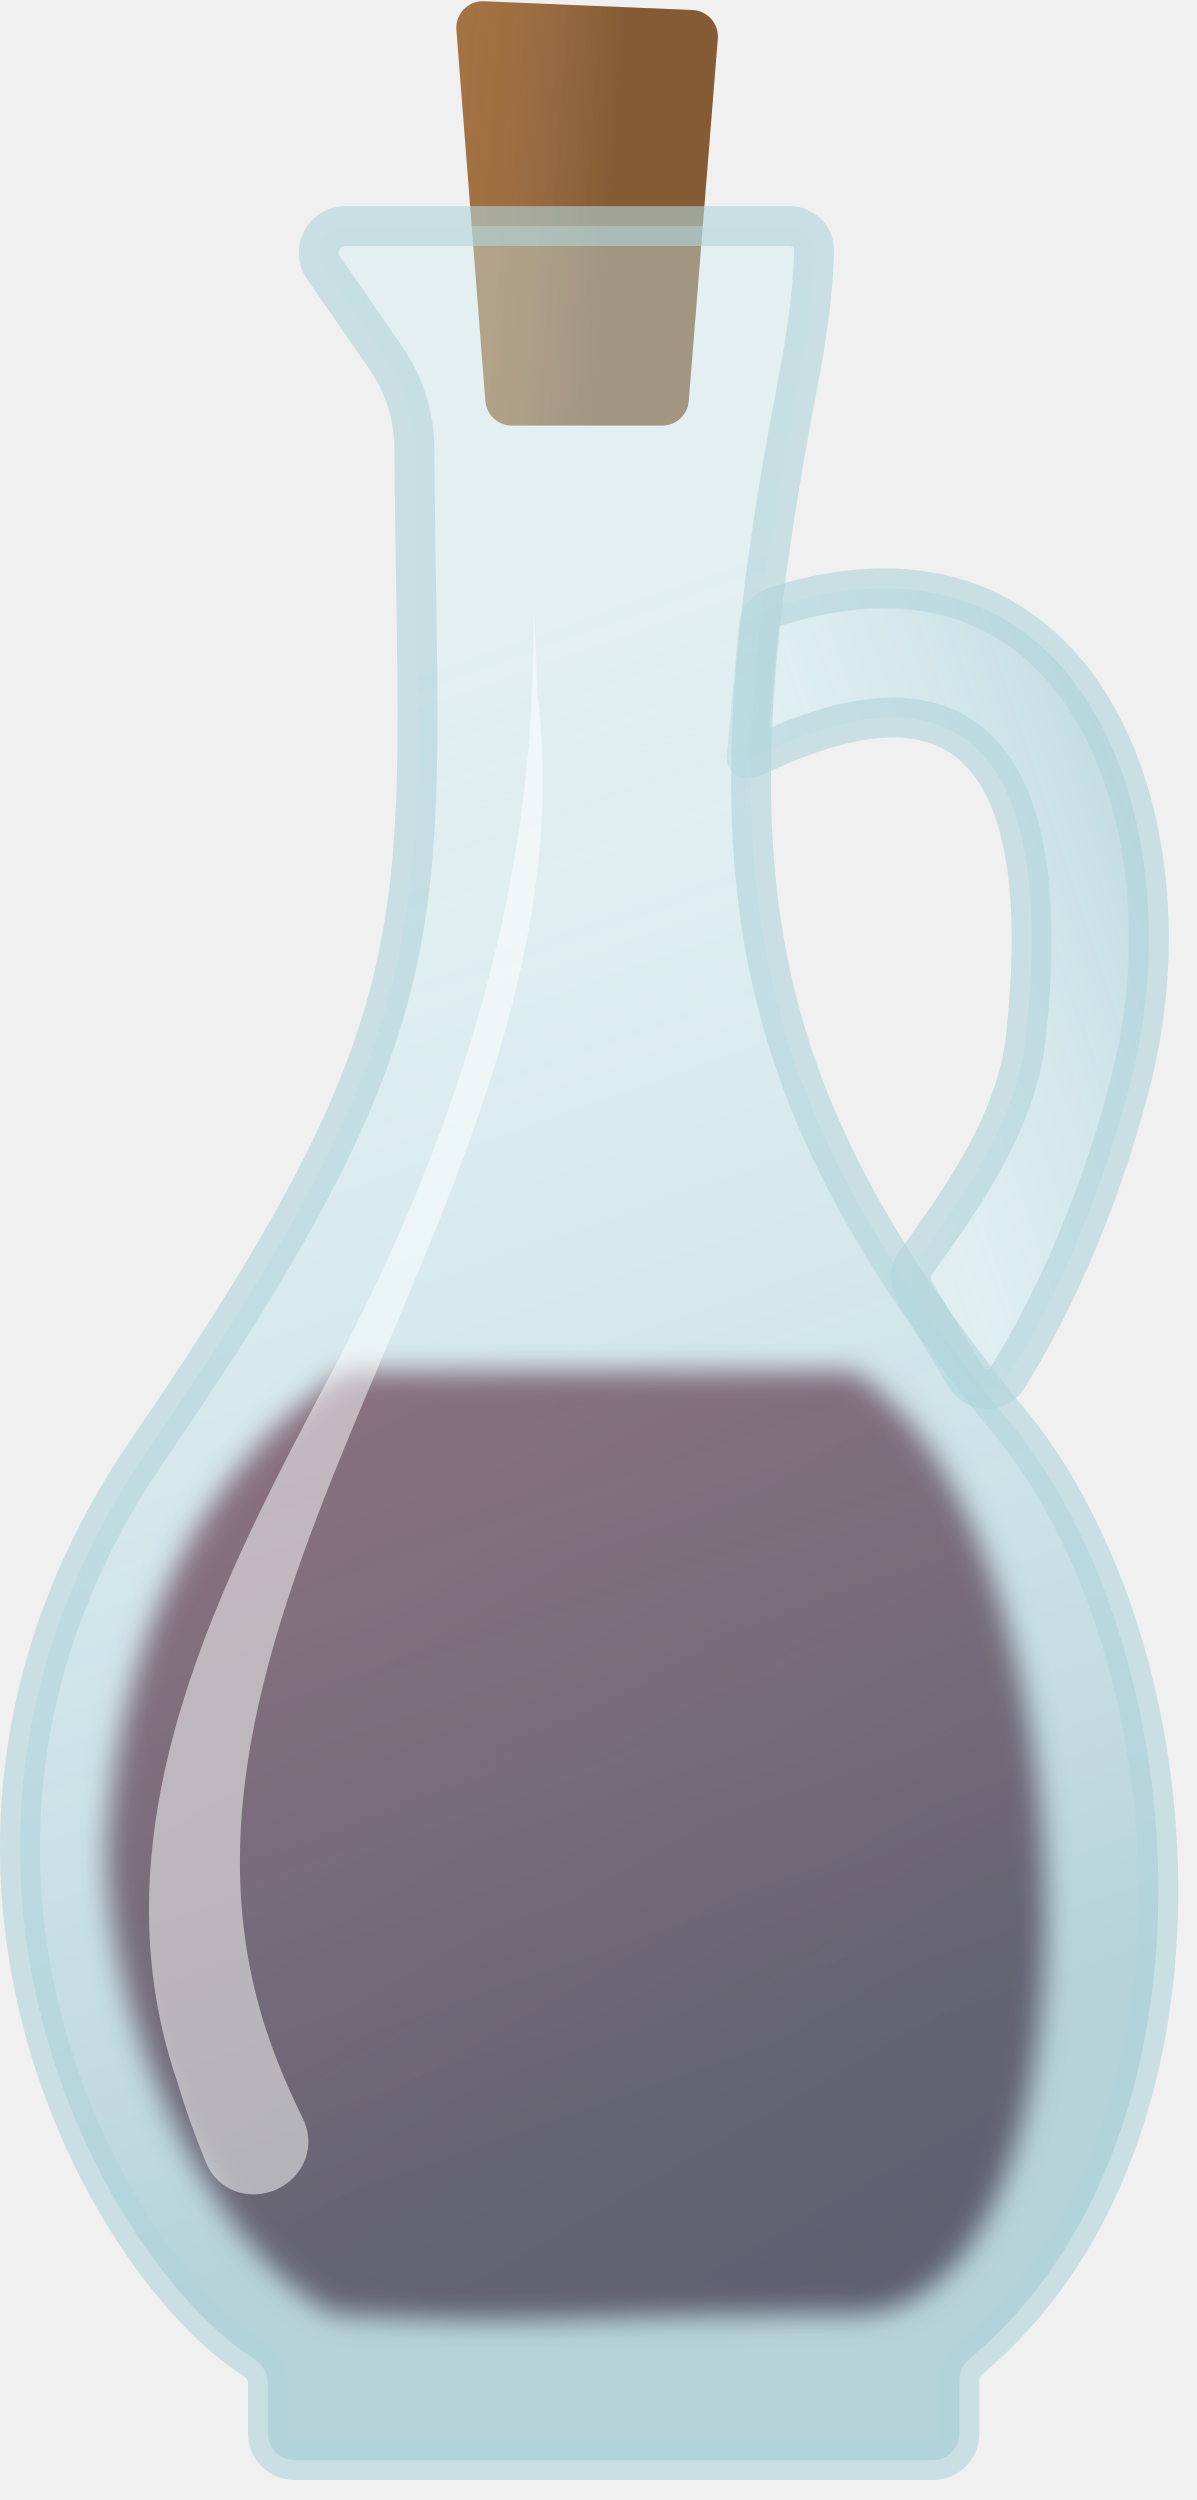
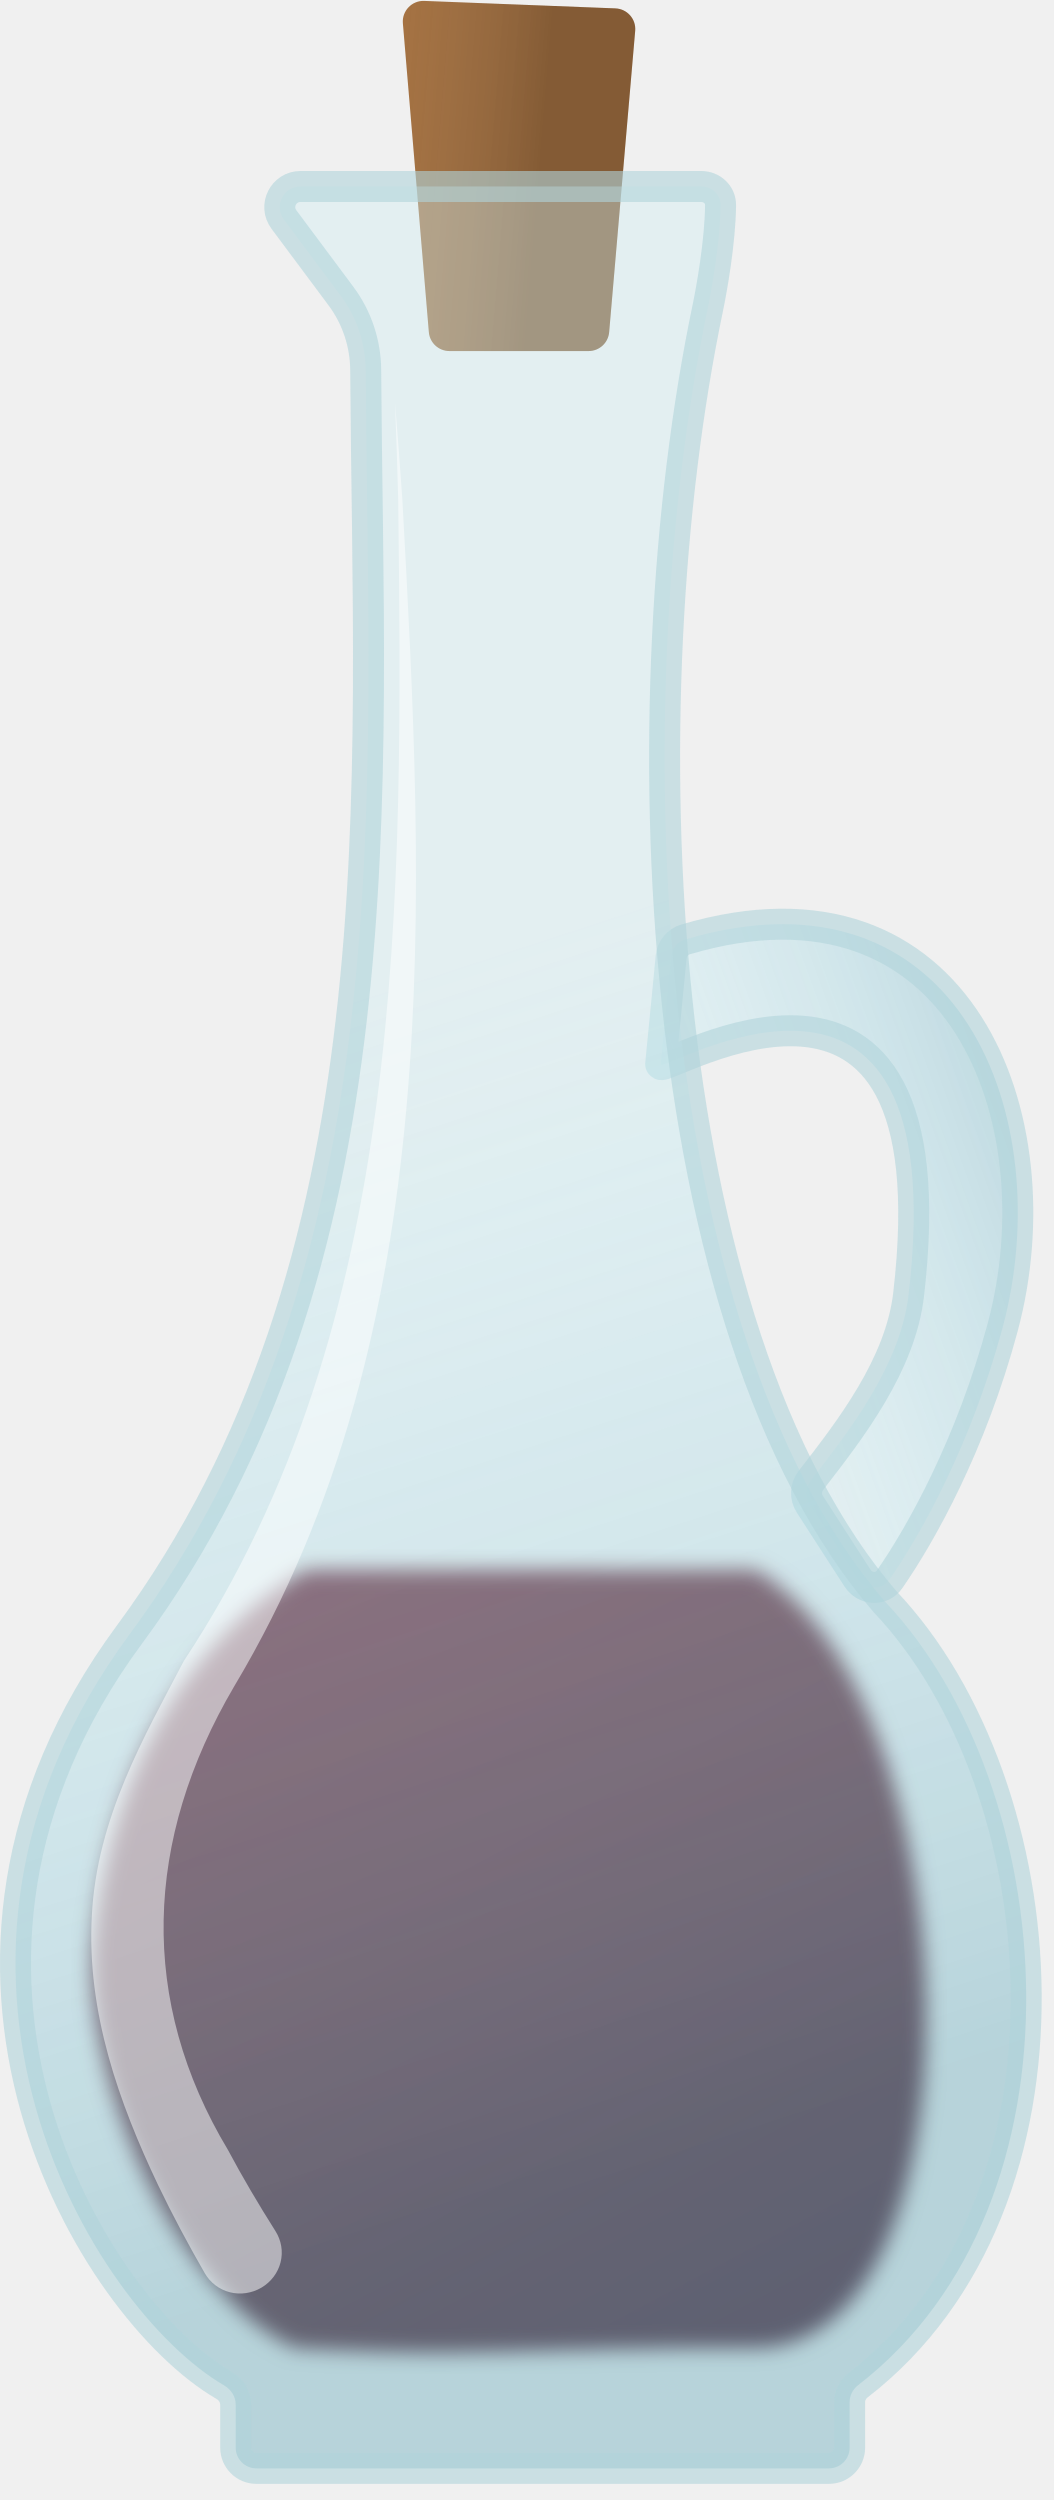
- <svg xmlns="http://www.w3.org/2000/svg" width="45" height="94" viewBox="0 0 45 94" fill="none">
+ <svg xmlns="http://www.w3.org/2000/svg" width="51" height="121" viewBox="0 0 51 121" fill="none">
  <g filter="url(#filter0_f_122_607)">
-     <path d="M13.074 51.549C8.005 54.72 4.767 60.809 4.067 68.497C3.508 74.644 7.569 84.5 12.572 86.997C20.072 87.5 21.569 86.997 32.074 86.997C42.066 86.997 41.352 57.427 32.074 51.55C32.063 51.542 13.074 51.549 13.074 51.549Z" fill="#661428" />
-     <path d="M13.074 51.549C8.005 54.72 4.767 60.809 4.067 68.497C3.508 74.644 7.569 84.5 12.572 86.997C20.072 87.5 21.569 86.997 32.074 86.997C42.066 86.997 41.352 57.427 32.074 51.55C32.063 51.542 13.074 51.549 13.074 51.549Z" fill="url(#paint0_linear_122_607)" />
+     <path d="M14.835 75.982C9.042 79.349 5.341 85.815 4.541 93.979C3.902 100.507 8.544 110.974 14.261 113.625C22.833 114.159 24.544 113.625 36.549 113.625C47.968 113.625 47.152 82.224 36.549 75.982C36.536 75.974 14.835 75.982 14.835 75.982Z" fill="#661428" />
+     <path d="M14.835 75.982C9.042 79.349 5.341 85.815 4.541 93.979C3.902 100.507 8.544 110.974 14.261 113.625C22.833 114.159 24.544 113.625 36.549 113.625C47.968 113.625 47.152 82.224 36.549 75.982C36.536 75.974 14.835 75.982 14.835 75.982Z" fill="url(#paint0_linear_122_607)" />
  </g>
-   <path d="M26.035 0.377L18.199 0.047C17.6 0.022 17.113 0.527 17.16 1.124L18.25 15.078C18.291 15.598 18.725 16 19.247 16H24.899C25.421 16 25.854 15.6 25.896 15.08L26.989 1.456C27.035 0.891 26.601 0.401 26.035 0.377Z" fill="#A57242" />
-   <path d="M26.035 0.377L18.199 0.047C17.6 0.022 17.113 0.527 17.16 1.124L18.25 15.078C18.291 15.598 18.725 16 19.247 16H24.899C25.421 16 25.854 15.6 25.896 15.08L26.989 1.456C27.035 0.891 26.601 0.401 26.035 0.377Z" fill="url(#paint1_linear_122_607)" fill-opacity="0.2" />
-   <path d="M37.882 51.8C39.231 49.664 41.262 45.669 42.555 40.5C44.92 31.04 40.804 19.151 29.189 22.794C28.816 22.911 28.55 23.25 28.514 23.639L28.072 28.5C28.09 29 40.572 20.5 38.572 39C38.225 42.213 36.094 45.169 34.458 47.439L34.437 47.468C34.204 47.791 34.187 48.221 34.392 48.562L36.304 51.749C36.665 52.351 37.507 52.394 37.882 51.8Z" fill="#CFEDF3" fill-opacity="0.4" />
-   <path d="M37.882 51.8C39.231 49.664 41.262 45.669 42.555 40.5C44.92 31.04 40.804 19.151 29.189 22.794C28.816 22.911 28.55 23.25 28.514 23.639L28.072 28.5C28.09 29 40.572 20.5 38.572 39C38.225 42.213 36.094 45.169 34.458 47.439L34.437 47.468C34.204 47.791 34.187 48.221 34.392 48.562L36.304 51.749C36.665 52.351 37.507 52.394 37.882 51.8Z" fill="url(#paint2_linear_122_607)" fill-opacity="0.2" />
-   <path d="M37.882 51.8C39.231 49.664 41.262 45.669 42.555 40.5C44.92 31.04 40.804 19.151 29.189 22.794C28.816 22.911 28.55 23.25 28.514 23.639L28.072 28.5C28.09 29 40.572 20.5 38.572 39C38.225 42.213 36.094 45.169 34.458 47.439L34.437 47.468C34.204 47.791 34.187 48.221 34.392 48.562L36.304 51.749C36.665 52.351 37.507 52.394 37.882 51.8Z" stroke="#B1D3DA" stroke-opacity="0.6" stroke-width="1.5" />
-   <path d="M29.671 8.5H12.984C12.177 8.5 11.703 9.406 12.162 10.069L14.508 13.459C15.203 14.462 15.574 15.656 15.581 16.877C15.692 34.615 17.174 37.58 5.574 54.5C-4.816 69.656 3.986 85.164 9.547 88.695C9.863 88.896 10.075 89.235 10.075 89.61V91.5C10.075 92.052 10.523 92.5 11.075 92.5H35.075C35.628 92.5 36.075 92.052 36.075 91.5V89.486C36.075 89.179 36.219 88.89 36.454 88.693C46.481 80.324 44.983 61.396 37.575 53C27.572 40.5 26.572 32 30.076 14C30.218 13.265 30.589 11.075 30.608 9.404C30.614 8.89 30.184 8.5 29.671 8.5Z" fill="#CFEDF3" fill-opacity="0.4" />
-   <path d="M29.671 8.5H12.984C12.177 8.5 11.703 9.406 12.162 10.069L14.508 13.459C15.203 14.462 15.574 15.656 15.581 16.877C15.692 34.615 17.174 37.58 5.574 54.5C-4.816 69.656 3.986 85.164 9.547 88.695C9.863 88.896 10.075 89.235 10.075 89.61V91.5C10.075 92.052 10.523 92.5 11.075 92.5H35.075C35.628 92.5 36.075 92.052 36.075 91.5V89.486C36.075 89.179 36.219 88.89 36.454 88.693C46.481 80.324 44.983 61.396 37.575 53C27.572 40.5 26.572 32 30.076 14C30.218 13.265 30.589 11.075 30.608 9.404C30.614 8.89 30.184 8.5 29.671 8.5Z" fill="url(#paint3_linear_122_607)" fill-opacity="0.2" />
-   <path d="M29.671 8.5H12.984C12.177 8.5 11.703 9.406 12.162 10.069L14.508 13.459C15.203 14.462 15.574 15.656 15.581 16.877C15.692 34.615 17.174 37.58 5.574 54.5C-4.816 69.656 3.986 85.164 9.547 88.695C9.863 88.896 10.075 89.235 10.075 89.61V91.5C10.075 92.052 10.523 92.5 11.075 92.5H35.075C35.628 92.5 36.075 92.052 36.075 91.5V89.486C36.075 89.179 36.219 88.89 36.454 88.693C46.481 80.324 44.983 61.396 37.575 53C27.572 40.5 26.572 32 30.076 14C30.218 13.265 30.589 11.075 30.608 9.404C30.614 8.89 30.184 8.5 29.671 8.5Z" stroke="#B1D3DA" stroke-opacity="0.6" stroke-width="1.5" />
-   <path d="M7.749 81.32C7.951 81.812 8.337 82.195 8.833 82.383C9.329 82.572 9.894 82.549 10.394 82.324C10.894 82.099 11.286 81.691 11.473 81.195C11.662 80.699 11.631 80.155 11.397 79.679C11.397 79.679 11.397 79.679 11.397 79.679C10.967 78.802 10.609 77.986 10.276 77.093C4.155 60.663 22.541 44.551 20.2 26.011C20.182 25.007 20.14 24.027 20.072 23C20.073 24.03 20.049 25.008 20 26.008C19.648 35.048 16.689 43.639 12.505 51.535C8.467 59.173 3.349 68.628 6.67 78.29C6.985 79.343 7.328 80.3 7.749 81.32Z" fill="white" fill-opacity="0.5" />
+   <path d="M29.785 0.406L20.535 0.044C19.934 0.021 19.449 0.528 19.499 1.127L20.756 16.075C20.799 16.593 21.233 16.991 21.752 16.991H28.487C29.006 16.991 29.439 16.594 29.483 16.077L30.743 1.491C30.792 0.923 30.356 0.428 29.785 0.406Z" fill="#A57242" />
+   <path d="M29.785 0.406L20.535 0.044C19.934 0.021 19.449 0.528 19.499 1.127L20.756 16.075C20.799 16.593 21.233 16.991 21.752 16.991H28.487C29.006 16.991 29.439 16.594 29.483 16.077L30.743 1.491C30.792 0.923 30.356 0.428 29.785 0.406Z" fill="url(#paint1_linear_122_607)" fill-opacity="0.2" />
+   <path d="M43.056 76.44C44.594 74.225 47.008 69.897 48.528 64.248C51.236 54.184 46.51 41.531 33.18 45.467C32.8 45.579 32.523 45.919 32.484 46.313L31.977 51.505C31.997 52.035 46.262 43.009 43.977 62.655C43.58 66.067 41.145 69.206 39.274 71.617L39.245 71.655C38.986 71.989 38.967 72.45 39.196 72.805L41.506 76.382C41.872 76.948 42.672 76.994 43.056 76.44Z" fill="#CFEDF3" fill-opacity="0.4" />
+   <path d="M43.056 76.44C44.594 74.225 47.008 69.897 48.528 64.248C51.236 54.184 46.51 41.531 33.18 45.467C32.8 45.579 32.523 45.919 32.484 46.313L31.977 51.505C31.997 52.035 46.262 43.009 43.977 62.655C43.58 66.067 41.145 69.206 39.274 71.617L39.245 71.655C38.986 71.989 38.967 72.45 39.196 72.805L41.506 76.382C41.872 76.948 42.672 76.994 43.056 76.44Z" fill="url(#paint2_linear_122_607)" fill-opacity="0.2" />
+   <path d="M43.056 76.44C44.594 74.225 47.008 69.897 48.528 64.248C51.236 54.184 46.51 41.531 33.18 45.467C32.8 45.579 32.523 45.919 32.484 46.313L31.977 51.505C31.997 52.035 46.262 43.009 43.977 62.655C43.58 66.067 41.145 69.206 39.274 71.617L39.245 71.655C38.986 71.989 38.967 72.45 39.196 72.805L41.506 76.382C41.872 76.948 42.672 76.994 43.056 76.44Z" stroke="#B1D3DA" stroke-opacity="0.6" stroke-width="1.5" />
+   <path d="M33.938 9.026H14.543C13.72 9.026 13.249 9.964 13.741 10.624L16.505 14.334C17.276 15.37 17.692 16.627 17.7 17.918C17.823 38.089 19.537 61.125 6.263 79.115C-5.642 95.251 4.501 111.763 10.853 115.458C11.186 115.651 11.408 115.997 11.408 116.382V118.469C11.408 119.021 11.855 119.469 12.408 119.469H40.122C40.674 119.469 41.122 119.021 41.122 118.469V116.26C41.122 115.941 41.278 115.641 41.53 115.445C53.017 106.567 51.308 86.444 42.836 77.522C31.404 64.248 30.261 33.982 34.265 14.867C34.43 14.078 34.862 11.706 34.875 9.923C34.878 9.412 34.449 9.026 33.938 9.026Z" fill="#CFEDF3" fill-opacity="0.4" />
+   <path d="M33.938 9.026H14.543C13.72 9.026 13.249 9.964 13.741 10.624L16.505 14.334C17.276 15.37 17.692 16.627 17.7 17.918C17.823 38.089 19.537 61.125 6.263 79.115C-5.642 95.251 4.501 111.763 10.853 115.458C11.186 115.651 11.408 115.997 11.408 116.382V118.469C11.408 119.021 11.855 119.469 12.408 119.469H40.122C40.674 119.469 41.122 119.021 41.122 118.469V116.26C41.122 115.941 41.278 115.641 41.53 115.445C53.017 106.567 51.308 86.444 42.836 77.522C31.404 64.248 30.261 33.982 34.265 14.867C34.43 14.078 34.862 11.706 34.875 9.923C34.878 9.412 34.449 9.026 33.938 9.026Z" fill="url(#paint3_linear_122_607)" fill-opacity="0.2" />
+   <path d="M33.938 9.026H14.543C13.72 9.026 13.249 9.964 13.741 10.624L16.505 14.334C17.276 15.37 17.692 16.627 17.7 17.918C17.823 38.089 19.537 61.125 6.263 79.115C-5.642 95.251 4.501 111.763 10.853 115.458C11.186 115.651 11.408 115.997 11.408 116.382V118.469C11.408 119.021 11.855 119.469 12.408 119.469H40.122C40.674 119.469 41.122 119.021 41.122 118.469V116.26C41.122 115.941 41.278 115.641 41.53 115.445C53.017 106.567 51.308 86.444 42.836 77.522C31.404 64.248 30.261 33.982 34.265 14.867C34.43 14.078 34.862 11.706 34.875 9.923C34.878 9.412 34.449 9.026 33.938 9.026Z" stroke="#B1D3DA" stroke-opacity="0.6" stroke-width="1.5" />
+   <path d="M9.906 110.015C10.171 110.477 10.607 110.813 11.123 110.945C11.639 111.077 12.192 110.995 12.657 110.72C13.121 110.445 13.456 110 13.582 109.487C13.709 108.974 13.617 108.435 13.332 107.985C13.332 107.985 13.332 107.985 13.332 107.985C12.512 106.688 11.743 105.388 11.039 104.067C6.7 96.839 6.962 89.058 11.337 81.616C21.661 64.341 20.528 43.393 19.473 24.163C19.365 22.598 19.25 21.099 19.119 19.5C19.183 21.103 19.232 22.603 19.273 24.171C19.5 43.496 19.715 64.027 8.901 80.384C6.99 84.028 4.677 88.009 4.444 92.729C4.188 97.415 5.774 101.8 7.643 105.741C8.341 107.198 9.1 108.614 9.906 110.015Z" fill="white" fill-opacity="0.5" />
  <defs>
-     <filter id="filter0_f_122_607" x="3.016" y="50.546" width="37.287" height="37.674" filterUnits="userSpaceOnUse" color-interpolation-filters="sRGB">
+     <filter id="filter0_f_122_607" x="3.482" y="74.978" width="42.328" height="39.884" filterUnits="userSpaceOnUse" color-interpolation-filters="sRGB">
      <feFlood flood-opacity="0" result="BackgroundImageFix" />
      <feBlend mode="normal" in="SourceGraphic" in2="BackgroundImageFix" result="shape" />
      <feGaussianBlur stdDeviation="0.5" result="effect1_foregroundBlur_122_607" />
    </filter>
-     <linearGradient id="paint0_linear_122_607" x1="33.072" y1="85.5" x2="12.072" y2="49" gradientUnits="userSpaceOnUse">
+     <linearGradient id="paint0_linear_122_607" x1="37.69" y1="112.035" x2="16.239" y2="71.912" gradientUnits="userSpaceOnUse">
      <stop stop-color="#380016" />
      <stop offset="1" stop-color="#450F0F" stop-opacity="0" />
    </linearGradient>
-     <linearGradient id="paint1_linear_122_607" x1="23.072" y1="6.5" x2="16.572" y2="6" gradientUnits="userSpaceOnUse">
+     <linearGradient id="paint1_linear_122_607" x1="26.261" y1="6.903" x2="18.84" y2="6.288" gradientUnits="userSpaceOnUse">
      <stop />
      <stop offset="1" stop-color="#666666" stop-opacity="0" />
    </linearGradient>
-     <linearGradient id="paint2_linear_122_607" x1="29.572" y1="36.5" x2="50.398" y2="29.484" gradientUnits="userSpaceOnUse">
+     <linearGradient id="paint2_linear_122_607" x1="33.691" y1="60" x2="57.114" y2="51.508" gradientUnits="userSpaceOnUse">
      <stop stop-color="#84E2FF" stop-opacity="0" />
      <stop offset="0.793" stop-color="#03627F" />
    </linearGradient>
-     <linearGradient id="paint3_linear_122_607" x1="12.572" y1="26" x2="35.572" y2="91.5" gradientUnits="userSpaceOnUse">
+     <linearGradient id="paint3_linear_122_607" x1="14.261" y1="48.849" x2="37.302" y2="119.466" gradientUnits="userSpaceOnUse">
      <stop stop-color="#84E2FF" stop-opacity="0" />
      <stop offset="0.793" stop-color="#03627F" />
    </linearGradient>
  </defs>
</svg>
